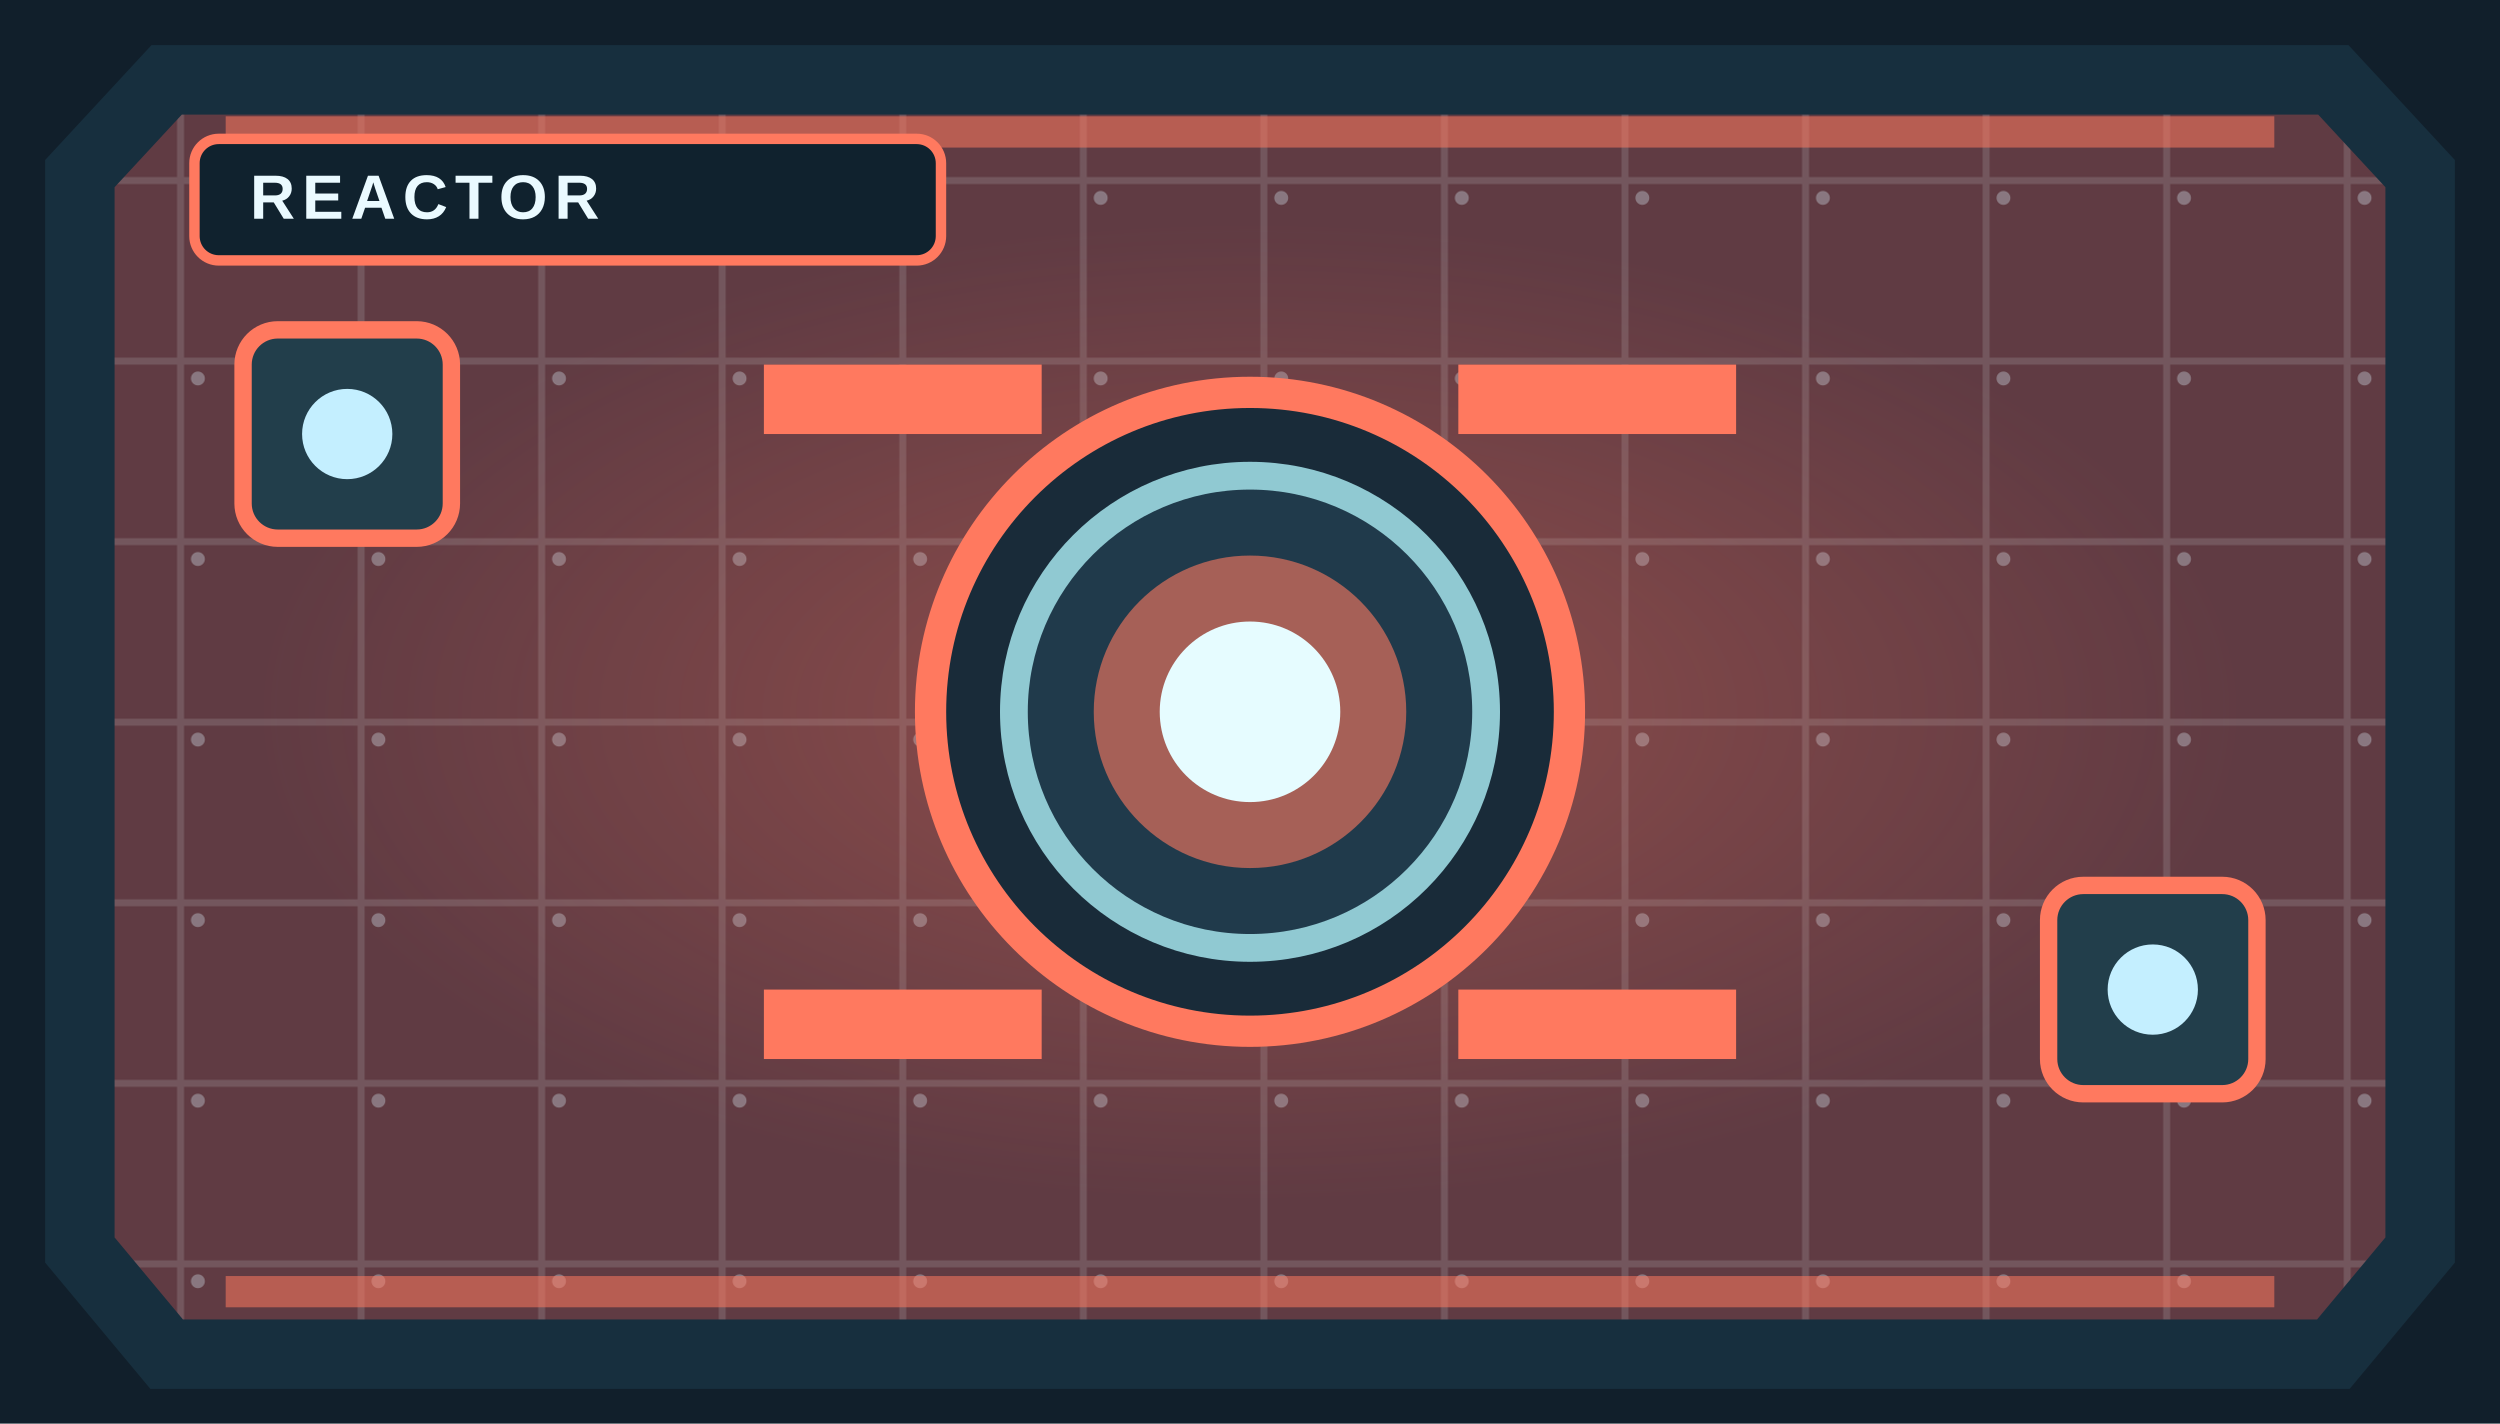
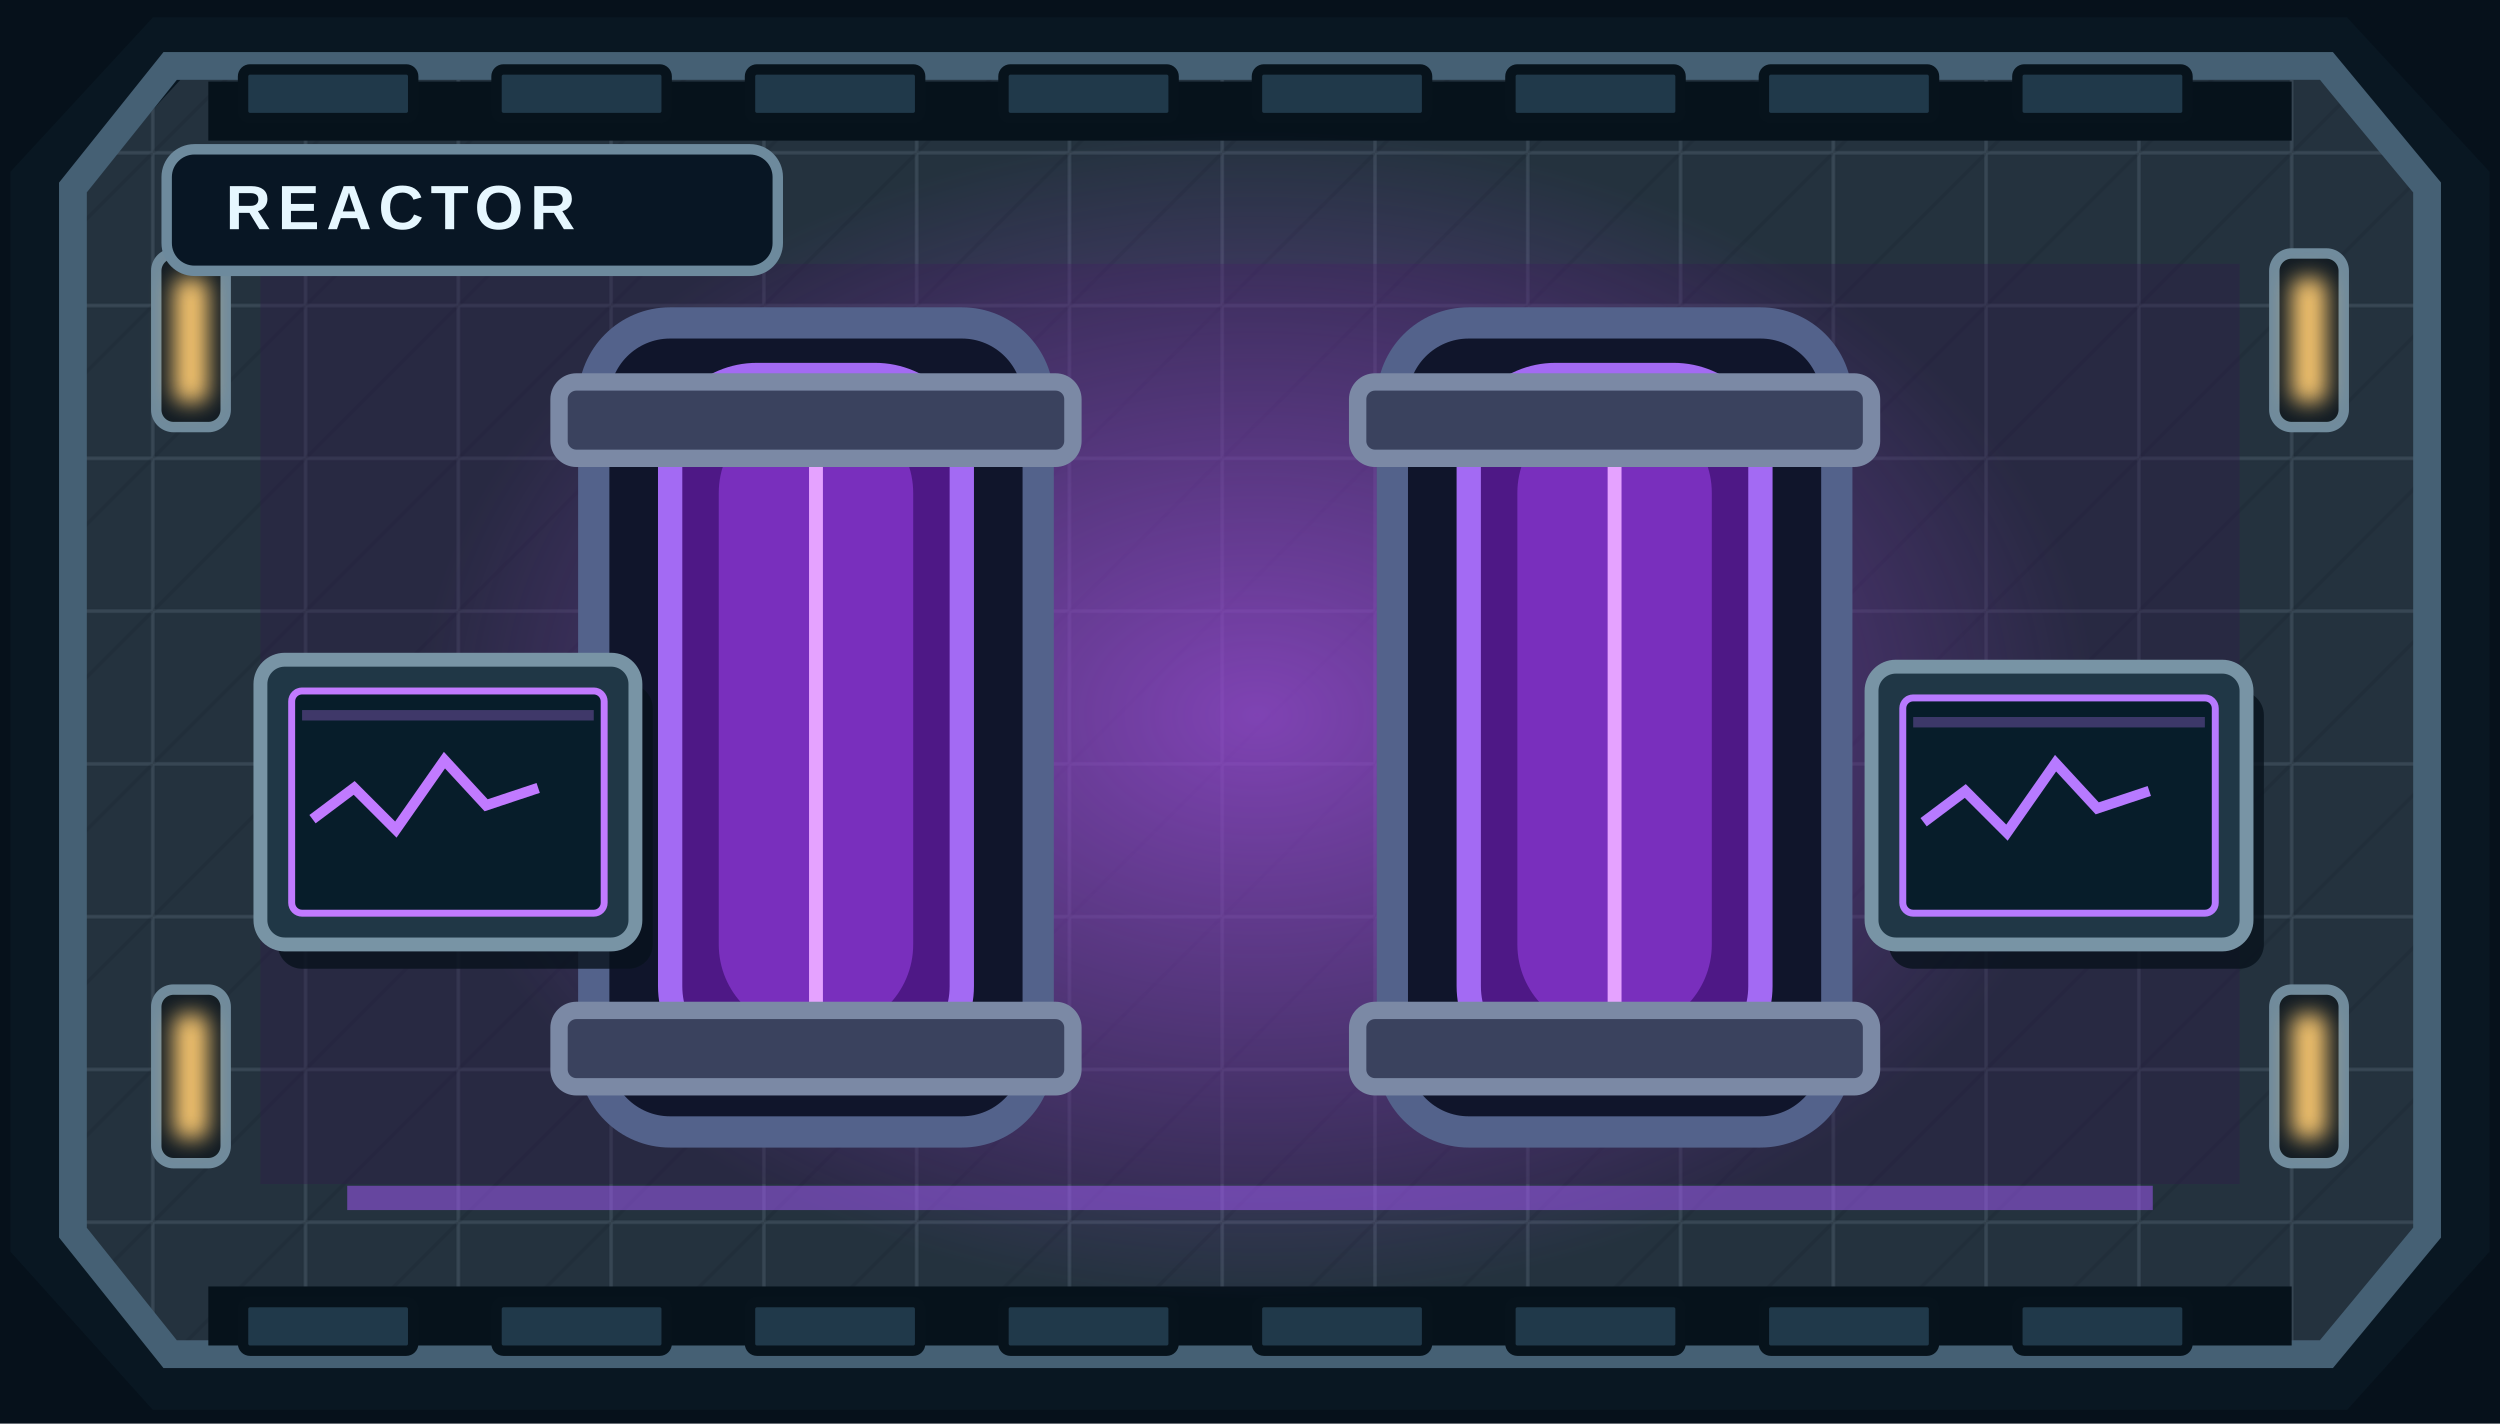
<svg xmlns="http://www.w3.org/2000/svg" width="720" height="410" viewBox="0 0 720 410">
  <defs>
-     <pattern id="floor" width="52" height="52" patternUnits="userSpaceOnUse">
-       <rect width="52" height="52" fill="#603b43" />
-       <path d="M0 0H52V52H0Z" stroke="#d4e5e9" stroke-opacity=".16" stroke-width="2" fill="none" />
-       <circle cx="5" cy="5" r="2" fill="#d6e9f0" opacity=".35" />
+     <pattern id="tiles" width="44" height="44" patternUnits="userSpaceOnUse">
+       <rect width="44" height="44" fill="#24323e" />
+       <path d="M0 0H44V44H0Z" stroke="#8da6b3" stroke-opacity=".18" fill="none" />
+       <path d="M0 44L44 0" stroke="#07131d" opacity=".12" />
    </pattern>
-     <radialGradient id="glow">
-       <stop stop-color="#ff795f" stop-opacity=".3" />
-       <stop offset="1" stop-color="#ff795f" stop-opacity="0" />
+     <pattern id="medtiles" width="46" height="46" patternUnits="userSpaceOnUse">
+       <rect width="46" height="46" fill="#91b8c6" />
+       <path d="M0 0H46V46H0Z" stroke="#d9f3f5" stroke-opacity=".45" fill="none" />
+     </pattern>
+     <filter id="bloom" x="-100%" y="-100%" width="300%" height="300%">
+       <feGaussianBlur stdDeviation="3" />
+     </filter>
+     <radialGradient id="purple">
+       <stop stop-color="#b954ff" stop-opacity=".6" />
+       <stop offset="1" stop-color="#b954ff" stop-opacity="0" />
+     </radialGradient>
+     <radialGradient id="teal">
+       <stop stop-color="#5bffe6" stop-opacity=".38" />
+       <stop offset="1" stop-color="#5bffe6" stop-opacity="0" />
    </radialGradient>
  </defs>
-   <rect width="720" height="410" fill="#111f2b" />
-   <path d="M48 23H672L697 50V360L672 390H48L23 360V50Z" fill="url(#floor)" stroke="#172f3e" stroke-width="20" />
-   <path d="M65 38H655M65 372H655" stroke="#ff795f" stroke-opacity=".55" stroke-width="9" />
-   <rect x="75" y="65" width="570" height="280" rx="60" fill="url(#glow)" />
-   <g transform="translate(360 205)">
-     <circle r="92" fill="#192b39" stroke="#ff795f" stroke-width="9" />
-     <circle r="68" fill="#203a4b" stroke="#90c9d2" stroke-width="8" />
-     <circle r="45" fill="#ff795f" opacity=".6" />
-     <circle r="26" fill="#e6fcff" />
-     <path d="M-140-90H-60M60-90H140M-140 90H-60M60 90H140" stroke="#ff795f" stroke-width="20" />
+   <rect width="720" height="410" fill="#06111b" />
+   <path d="M48 14H672L708 53V357L672 397H48L12 357V53Z" fill="url(#tiles)" stroke="#091722" stroke-width="18" />
+   <path d="M49 19H670L699 54V355L670 390H49L21 355V54Z" fill="none" stroke="#456074" stroke-width="8" />
+   <path d="M60 32H660M60 379H660" stroke="#06121b" stroke-width="17" />
+   <g fill="#20394a" stroke="#07131c" stroke-width="3">
+     <rect x="70" y="20" width="49" height="14" rx="2" />
+     <rect x="70" y="375" width="49" height="14" rx="2" />
+     <rect x="143" y="20" width="49" height="14" rx="2" />
+     <rect x="143" y="375" width="49" height="14" rx="2" />
+     <rect x="216" y="20" width="49" height="14" rx="2" />
+     <rect x="216" y="375" width="49" height="14" rx="2" />
+     <rect x="289" y="20" width="49" height="14" rx="2" />
+     <rect x="289" y="375" width="49" height="14" rx="2" />
+     <rect x="362" y="20" width="49" height="14" rx="2" />
+     <rect x="362" y="375" width="49" height="14" rx="2" />
+     <rect x="435" y="20" width="49" height="14" rx="2" />
+     <rect x="435" y="375" width="49" height="14" rx="2" />
+     <rect x="508" y="20" width="49" height="14" rx="2" />
+     <rect x="508" y="375" width="49" height="14" rx="2" />
+     <rect x="581" y="20" width="49" height="14" rx="2" />
+     <rect x="581" y="375" width="49" height="14" rx="2" />
  </g>
-   <g fill="#223e4b" stroke="#ff795f" stroke-width="5">
-     <rect x="70" y="95" width="60" height="60" rx="10" />
-     <rect x="590" y="255" width="60" height="60" rx="10" />
+   <rect x="45" y="73" width="20" height="50" rx="5" fill="#111b23" stroke="#708b9c" stroke-width="3" />
+   <rect x="50" y="80" width="10" height="36" rx="3" fill="#f6c56e" filter="url(#bloom)" />
+   <rect x="45" y="285" width="20" height="50" rx="5" fill="#111b23" stroke="#708b9c" stroke-width="3" />
+   <rect x="50" y="292" width="10" height="36" rx="3" fill="#f6c56e" filter="url(#bloom)" />
+   <rect x="655" y="73" width="20" height="50" rx="5" fill="#111b23" stroke="#708b9c" stroke-width="3" />
+   <rect x="660" y="80" width="10" height="36" rx="3" fill="#f6c56e" filter="url(#bloom)" />
+   <rect x="655" y="285" width="20" height="50" rx="5" fill="#111b23" stroke="#708b9c" stroke-width="3" />
+   <rect x="660" y="292" width="10" height="36" rx="3" fill="#f6c56e" filter="url(#bloom)" />
+   <rect x="75" y="76" width="570" height="265" fill="#31164b" opacity=".35" />
+   <ellipse cx="362" cy="206" rx="245" ry="170" fill="url(#purple)" />
+   <g>
+     <rect x="171" y="93" width="128" height="233" rx="22" fill="#10152b" stroke="#53628b" stroke-width="9" />
+     <rect x="193" y="108" width="84" height="201" rx="25" fill="#4e1886" stroke="#a36af3" stroke-width="7" />
+     <rect x="207" y="117" width="56" height="180" rx="25" fill="#ad4bff" opacity=".45" />
+     <path d="M235 120v174" stroke="#f6c6ff" stroke-width="9" filter="url(#bloom)" />
+     <path d="M235 120v174" stroke="#e5a2ff" stroke-width="4" />
+     <rect x="161" y="110" width="148" height="22" rx="5" fill="#3a425e" stroke="#7b89a5" stroke-width="5" />
+     <rect x="161" y="291" width="148" height="22" rx="5" fill="#3a425e" stroke="#7b89a5" stroke-width="5" />
  </g>
-   <g fill="#c4efff">
-     <circle cx="100" cy="125" r="13" />
-     <circle cx="620" cy="285" r="13" />
+   <g>
+     <rect x="401" y="93" width="128" height="233" rx="22" fill="#10152b" stroke="#53628b" stroke-width="9" />
+     <rect x="423" y="108" width="84" height="201" rx="25" fill="#4e1886" stroke="#a36af3" stroke-width="7" />
+     <rect x="437" y="117" width="56" height="180" rx="25" fill="#ad4bff" opacity=".45" />
+     <path d="M465 120v174" stroke="#f6c6ff" stroke-width="9" filter="url(#bloom)" />
+     <path d="M465 120v174" stroke="#e5a2ff" stroke-width="4" />
+     <rect x="391" y="110" width="148" height="22" rx="5" fill="#3a425e" stroke="#7b89a5" stroke-width="5" />
+     <rect x="391" y="291" width="148" height="22" rx="5" fill="#3a425e" stroke="#7b89a5" stroke-width="5" />
  </g>
-   <rect x="56" y="40" width="215" height="35" rx="7" fill="#10222e" stroke="#ff795f" stroke-width="3" />
-   <text x="72" y="63" fill="#eafaff" font-family="Arial" font-size="18" font-weight="bold" letter-spacing="2">REACTOR</text>
+   <rect x="80" y="197" width="108" height="82" rx="7" fill="#07121c" opacity=".8" />
+   <rect x="75" y="190" width="108" height="82" rx="7" fill="#203746" stroke="#7894a5" stroke-width="4" />
+   <path d="M85 200h88" stroke="#a8c7d4" opacity=".5" stroke-width="3" />
+   <rect x="84" y="199" width="90" height="64" rx="3" fill="#071d2a" stroke="#c17aff" stroke-width="2" />
+   <path d="M90 235.92l12 -9 12 12 14 -20 12 13 15 -5" stroke="#c17aff" stroke-width="3" fill="none" />
+   <path d="M87 206h84" stroke="#c17aff" opacity=".3" stroke-width="3" />
+   <rect x="544" y="199" width="108" height="80" rx="7" fill="#07121c" opacity=".8" />
+   <rect x="539" y="192" width="108" height="80" rx="7" fill="#203746" stroke="#7894a5" stroke-width="4" />
+   <path d="M549 202h88" stroke="#a8c7d4" opacity=".5" stroke-width="3" />
+   <rect x="548" y="201" width="90" height="62" rx="3" fill="#071d2a" stroke="#b77aff" stroke-width="2" />
+   <path d="M554 236.8l12 -9 12 12 14 -20 12 13 15 -5" stroke="#b77aff" stroke-width="3" fill="none" />
+   <path d="M551 208h84" stroke="#b77aff" opacity=".3" stroke-width="3" />
+   <path d="M100 345H620" stroke="#a75aff" stroke-width="7" opacity=".5" />
+   <rect x="48" y="43" width="176" height="35" rx="8" fill="#081624" stroke="#6d8a9d" stroke-width="3" />
+   <text x="65" y="66" font-family="Arial" font-size="18" font-weight="bold" fill="#e6f7ff" letter-spacing="2">REACTOR</text>
</svg>
